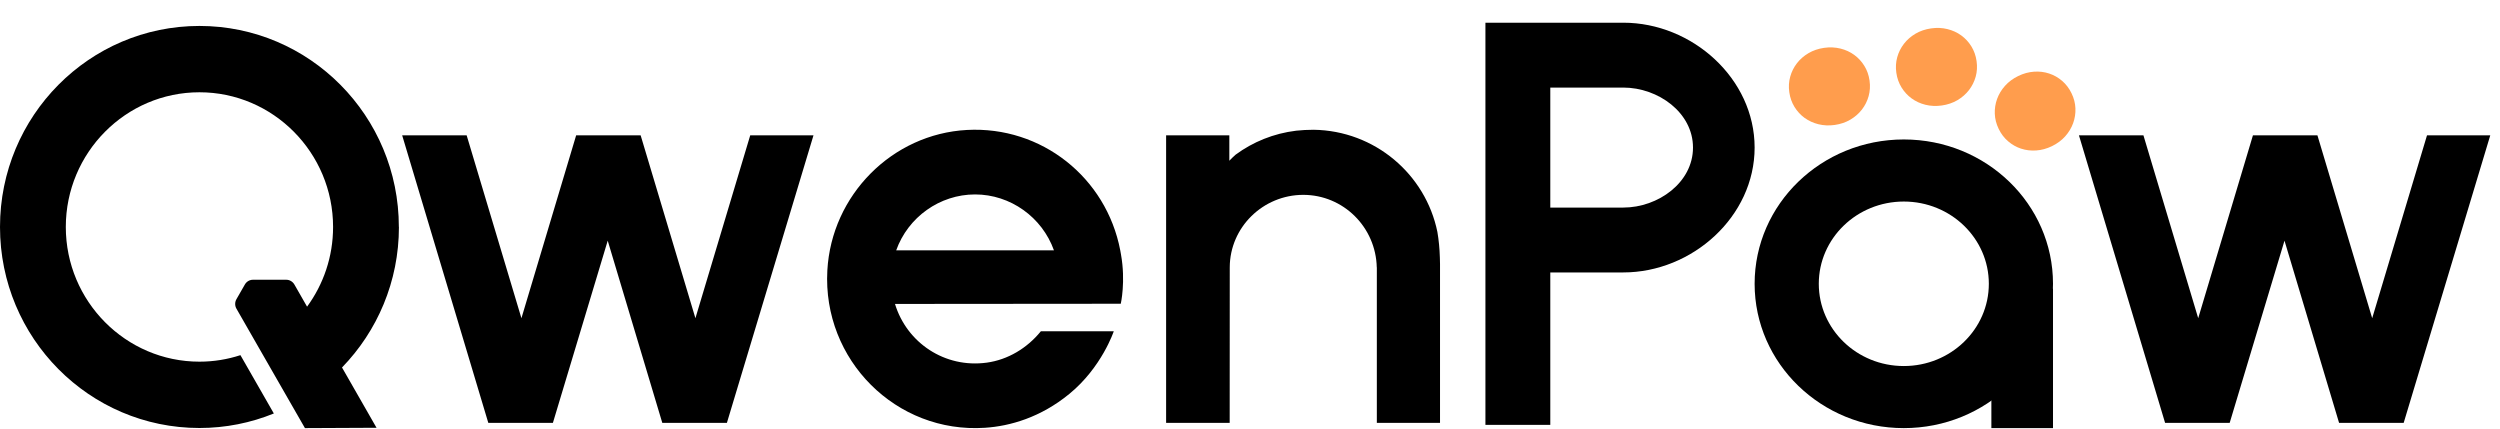
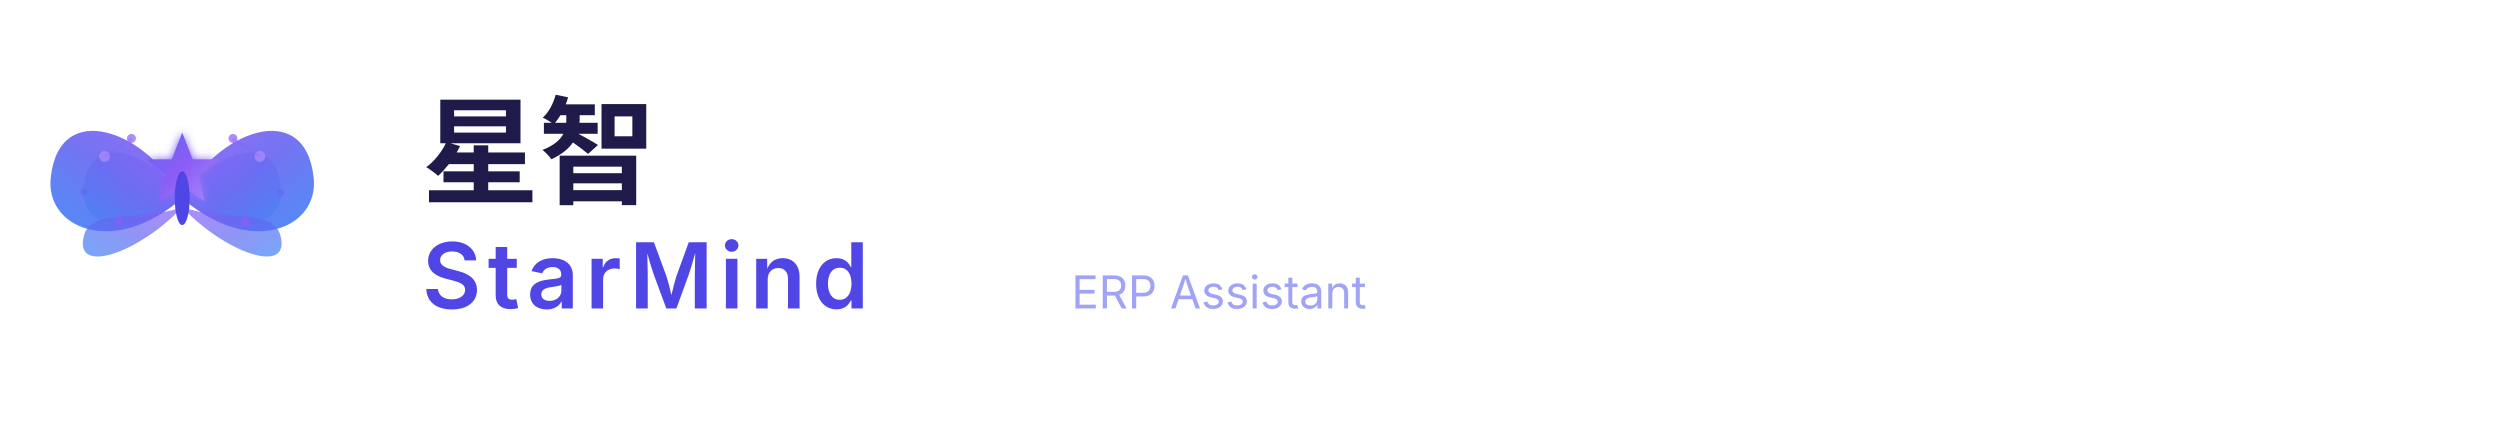
- <svg xmlns="http://www.w3.org/2000/svg" fill="none" version="1.1" width="770.822" height="132" viewBox="0 0 770.822 132">
-   <path d="M0,69.982C0,104.211,27.535,131.965,61.494,131.965C69.606,131.965,77.342,130.37,84.434,127.487L74.131,109.504C70.145,110.804,65.902,111.513,61.494,111.513C38.777,111.513,20.291,92.88,20.291,69.982C20.291,47.084,38.777,28.452,61.494,28.452C84.212,28.452,102.697,47.084,102.697,69.982C102.697,79.174,99.72,87.67,94.679,94.558L90.764,87.717C90.248,86.819,89.287,86.252,88.256,86.252L78.011,86.252C76.979,86.252,76.018,86.807,75.502,87.717L72.9,92.254C72.384,93.164,72.384,94.274,72.9,95.172L76.334,101.162L79.781,107.176L89.955,124.911L94.023,132L94.082,132L116.096,131.894L105.452,113.308C116.307,102.131,123,86.842,123,69.97L122.977,69.982C122.977,35.754,95.453,8,61.494,8C27.535,8,0,35.754,0,69.982Z" fill="#000000" fill-opacity="1" style="mix-blend-mode:passthrough" />
-   <path d="M143.881,41.725L160.77,98.113L177.646,41.725L197.528,41.725L214.416,98.113L231.316,41.725L250.822,41.725L224.122,130.384L204.205,130.384L187.376,74.209L170.475,130.384L150.559,130.384L124,41.725L143.881,41.725ZM329.724,121.438C339.724,113.249,343.409,102.137,343.409,102.137L320.934,102.137L320.864,102.219C316.662,107.355,310.759,110.929,304.222,111.817C291.324,113.568,279.611,105.722,275.949,93.711L345.568,93.652C345.568,93.652,347.129,86.8,345.627,78.422L345.404,77.179C341.097,54.754,321.157,38.825,298.131,40.068C275.092,41.311,256.373,60.15,255.094,83.392C253.568,110.965,276.289,133.709,303.693,131.899C311.428,131.39,320.828,128.727,329.724,121.438ZM276.325,77.179C279.974,66.955,289.751,59.949,300.642,59.949C311.533,59.949,321.298,66.955,324.959,77.179L276.336,77.179L276.325,77.179ZM443.953,79.427C443.871,76.623,443.613,73.984,443.19,71.522C439.552,53.712,423.884,40.281,405.024,40.009C403.158,40.009,401.374,40.115,399.661,40.293C392.713,41.133,386.328,43.748,380.977,47.689C380.296,48.281,379.662,48.908,379.04,49.559L379.04,41.725L359.546,41.725L359.546,130.384L379.146,130.384C379.146,130.384,379.169,82.552,379.169,82.445C379.193,70.043,389.462,60.079,401.832,60.079C414.202,60.079,424.225,70.055,424.495,82.445L424.518,82.445L424.518,130.384L444,130.384L444,81.404C444,80.729,443.977,80.078,443.953,79.427Z" fill="#000000" fill-opacity="1" style="mix-blend-mode:passthrough" />
-   <path d="M641,41.725L667.559,130.384L687.475,130.384L704.376,74.209L721.205,130.384L741.122,130.384L767.822,41.725L748.316,41.725L731.416,98.113L714.528,41.725L694.646,41.725L677.77,98.113L660.881,41.725L641,41.725Z" fill="#000000" fill-opacity="1" style="mix-blend-mode:passthrough" />
-   <path d="M587,132C612.405,132,633,112.077,633,87.5C633,62.923,612.405,43,587,43C561.595,43,541,62.923,541,87.5C541,112.077,561.595,132,587,132ZM587,112.86C601.478,112.86,613.215,101.506,613.215,87.5C613.215,73.494,601.478,62.14,587,62.14C572.522,62.14,560.785,73.494,560.785,87.5C560.785,101.506,572.522,112.86,587,112.86Z" fill-rule="evenodd" fill="#000000" fill-opacity="1" />
-   <path d="M478,7L458,7L458,131L478,131L478,84L500.5,84C521.763,84,541,66.763,541,45.5C541,24.237,521.763,7,500.5,7L478,7ZM478,27L478,64L500.5,64C511.27,64,522,56.27,522,45.5C522,34.73,511.27,27,500.5,27L478,27Z" fill-rule="evenodd" fill="#000000" fill-opacity="1" />
-   <path d="M586.563,31.053C587.668,32.13,588.983,32.976,590.507,33.592C592.031,34.208,593.684,34.518,595.465,34.518C597.247,34.518,598.942,34.202,600.461,33.576C601.985,32.944,603.305,32.087,604.426,30.994C605.548,29.901,606.422,28.632,607.056,27.186C607.689,25.74,608,24.181,608,22.521L608,22.435C608,20.775,607.683,19.216,607.056,17.77C606.422,16.319,605.553,15.06,604.448,13.984C603.342,12.907,602.028,12.061,600.504,11.445C598.98,10.829,597.327,10.518,595.546,10.518C593.764,10.518,592.068,10.834,590.545,11.461C589.021,12.093,587.701,12.95,586.579,14.043C585.458,15.135,584.583,16.399,583.95,17.851C583.317,19.297,583,20.855,583,22.516L583,22.601C583,24.267,583.317,25.82,583.95,27.272C584.583,28.718,585.452,29.982,586.558,31.053L586.563,31.053Z" fill="#FF9D4D" fill-opacity="1" style="mix-blend-mode:passthrough" transform="matrix(0.9900481,-0.1407298,0.1407298,0.9900481,4.321747,82.15014)" />
-   <path d="M553.562,37.053C554.667,38.13,555.982,38.976,557.505,39.592C559.029,40.208,560.681,40.518,562.462,40.518C564.244,40.518,565.939,40.202,567.457,39.57C568.981,38.938,570.3,38.081,571.422,36.989C572.543,35.896,573.417,34.632,574.05,33.181C574.683,31.735,575,30.176,575,28.516L575,28.43C575,26.77,574.683,25.216,574.05,23.765C573.417,22.313,572.548,21.055,571.443,19.984C570.338,18.907,569.024,18.061,567.5,17.445C565.976,16.829,564.324,16.518,562.543,16.518C560.762,16.518,559.067,16.834,557.543,17.466C556.019,18.098,554.7,18.955,553.578,20.048C552.457,21.14,551.583,22.41,550.95,23.856C550.317,25.302,550,26.861,550,28.521L550,28.607C550,30.272,550.317,31.826,550.95,33.277C551.583,34.723,552.452,35.987,553.557,37.064L553.562,37.053Z" fill="#FF9D4D" fill-opacity="1" style="mix-blend-mode:passthrough" transform="matrix(0.9900481,-0.1407298,0.1407298,0.9900481,3.148954,77.56577)" />
-   <path d="M614.558,49.433C615.664,50.51,616.979,51.356,618.503,51.972C620.027,52.588,621.681,52.899,623.462,52.899C625.244,52.899,626.94,52.583,628.459,51.951C629.983,51.319,631.304,50.462,632.426,49.369C633.547,48.276,634.422,47.012,635.055,45.561C635.689,44.115,636,42.556,636,40.896L636,40.81C636,39.15,635.683,37.597,635.055,36.145C634.422,34.694,633.553,33.435,632.447,32.364C631.341,31.287,630.026,30.441,628.502,29.825C626.978,29.209,625.325,28.899,623.548,28.899C621.772,28.899,620.07,29.215,618.546,29.847C617.022,30.479,615.702,31.336,614.58,32.428C613.458,33.521,612.583,34.79,611.95,36.236C611.317,37.682,611,39.241,611,40.901L611,40.987C611,42.653,611.317,44.206,611.95,45.657C612.583,47.104,613.453,48.368,614.558,49.444L614.558,49.433Z" fill="#FF9D4D" fill-opacity="1" style="mix-blend-mode:passthrough" transform="matrix(0.8999723,-0.4359472,0.4359472,0.8999723,48.51865,269.2544)" />
-   <rect x="614" y="89" width="19" height="43" rx="0" fill="#000000" fill-opacity="1" />
+ <svg xmlns="http://www.w3.org/2000/svg" fill="none" viewBox="0 0 770 132" width="770" height="132">
+   <defs>
+     <linearGradient id="starGrad" x1="0%" y1="0%" x2="100%" y2="100%">
+       <stop offset="0%" stop-color="#6366F1" />
+       <stop offset="50%" stop-color="#8B5CF6" />
+       <stop offset="100%" stop-color="#A78BFA" />
+     </linearGradient>
+     <linearGradient id="wingGrad" x1="0%" y1="100%" x2="100%" y2="0%">
+       <stop offset="0%" stop-color="#3B82F6" />
+       <stop offset="50%" stop-color="#6366F1" />
+       <stop offset="100%" stop-color="#8B5CF6" />
+     </linearGradient>
+     <linearGradient id="wingGrad2" x1="100%" y1="100%" x2="0%" y2="0%">
+       <stop offset="0%" stop-color="#3B82F6" />
+       <stop offset="50%" stop-color="#6366F1" />
+       <stop offset="100%" stop-color="#8B5CF6" />
+     </linearGradient>
+     <filter id="glow">
+       <feGaussianBlur stdDeviation="1.5" result="blur" />
+       <feMerge>
+         <feMergeNode in="blur" />
+         <feMergeNode in="SourceGraphic" />
+       </feMerge>
+     </filter>
+   </defs>
+   <g transform="translate(0, 4) scale(0.92)">
+     <path d="M61,62 C50,40 20,28 17,55 C15,72 38,82 61,62Z" fill="url(#wingGrad)" opacity="0.9" />
+     <path d="M61,62 C53,48 30,38 28,58 C26,70 42,78 61,62Z" fill="url(#wingGrad)" opacity="0.5" />
+     <path d="M61,62 C72,40 102,28 105,55 C107,72 84,82 61,62Z" fill="url(#wingGrad2)" opacity="0.9" />
+     <path d="M61,62 C69,48 92,38 94,58 C96,70 80,78 61,62Z" fill="url(#wingGrad2)" opacity="0.5" />
+     <path d="M61,65 C47,80 25,88 28,75 C30,65 47,70 61,65Z" fill="url(#wingGrad)" opacity="0.7" />
+     <path d="M61,65 C75,80 97,88 94,75 C92,65 75,70 61,65Z" fill="url(#wingGrad2)" opacity="0.7" />
+     <polygon points="61,40 64.5,49 73,49 66.5,54 68.5,63 61,58 53.5,63 55.5,54 49,49 57.5,49" fill="url(#starGrad)" filter="url(#glow)" />
+     <circle cx="35" cy="48" r="1.8" fill="#A78BFA" opacity="0.8" />
+     <circle cx="44" cy="42" r="1.5" fill="#8B5CF6" opacity="0.7" />
+     <circle cx="28" cy="60" r="1.2" fill="#6366F1" opacity="0.6" />
+     <circle cx="40" cy="70" r="1.5" fill="#8B5CF6" opacity="0.7" />
+     <circle cx="87" cy="48" r="1.8" fill="#A78BFA" opacity="0.8" />
+     <circle cx="78" cy="42" r="1.5" fill="#8B5CF6" opacity="0.7" />
+     <circle cx="94" cy="60" r="1.2" fill="#6366F1" opacity="0.6" />
+     <circle cx="82" cy="70" r="1.5" fill="#8B5CF6" opacity="0.7" />
+     <line x1="35" y1="48" x2="44" y2="42" stroke="#8B5CF6" stroke-width="0.5" opacity="0.4" />
+     <line x1="44" y1="42" x2="40" y2="70" stroke="#8B5CF6" stroke-width="0.5" opacity="0.3" />
+     <line x1="87" y1="48" x2="78" y2="42" stroke="#8B5CF6" stroke-width="0.5" opacity="0.4" />
+     <line x1="78" y1="42" x2="82" y2="70" stroke="#8B5CF6" stroke-width="0.5" opacity="0.3" />
+     <ellipse cx="61" cy="62" rx="2.5" ry="9" fill="#4F46E5" />
+   </g>
+   <text x="130" y="60" font-family="'Inter', 'Segoe UI', system-ui, sans-serif" font-size="36" font-weight="700" fill="#1E1B4B">星智</text>
+   <text x="130" y="95" font-family="'Inter', 'Segoe UI', system-ui, sans-serif" font-size="28" font-weight="600" fill="#4F46E5" letter-spacing="2">StarMind</text>
+   <text x="330" y="95" font-family="'Inter', 'Segoe UI', system-ui, sans-serif" font-size="14" font-weight="400" fill="#6366F1" opacity="0.6">ERP Assistant</text>
</svg>
